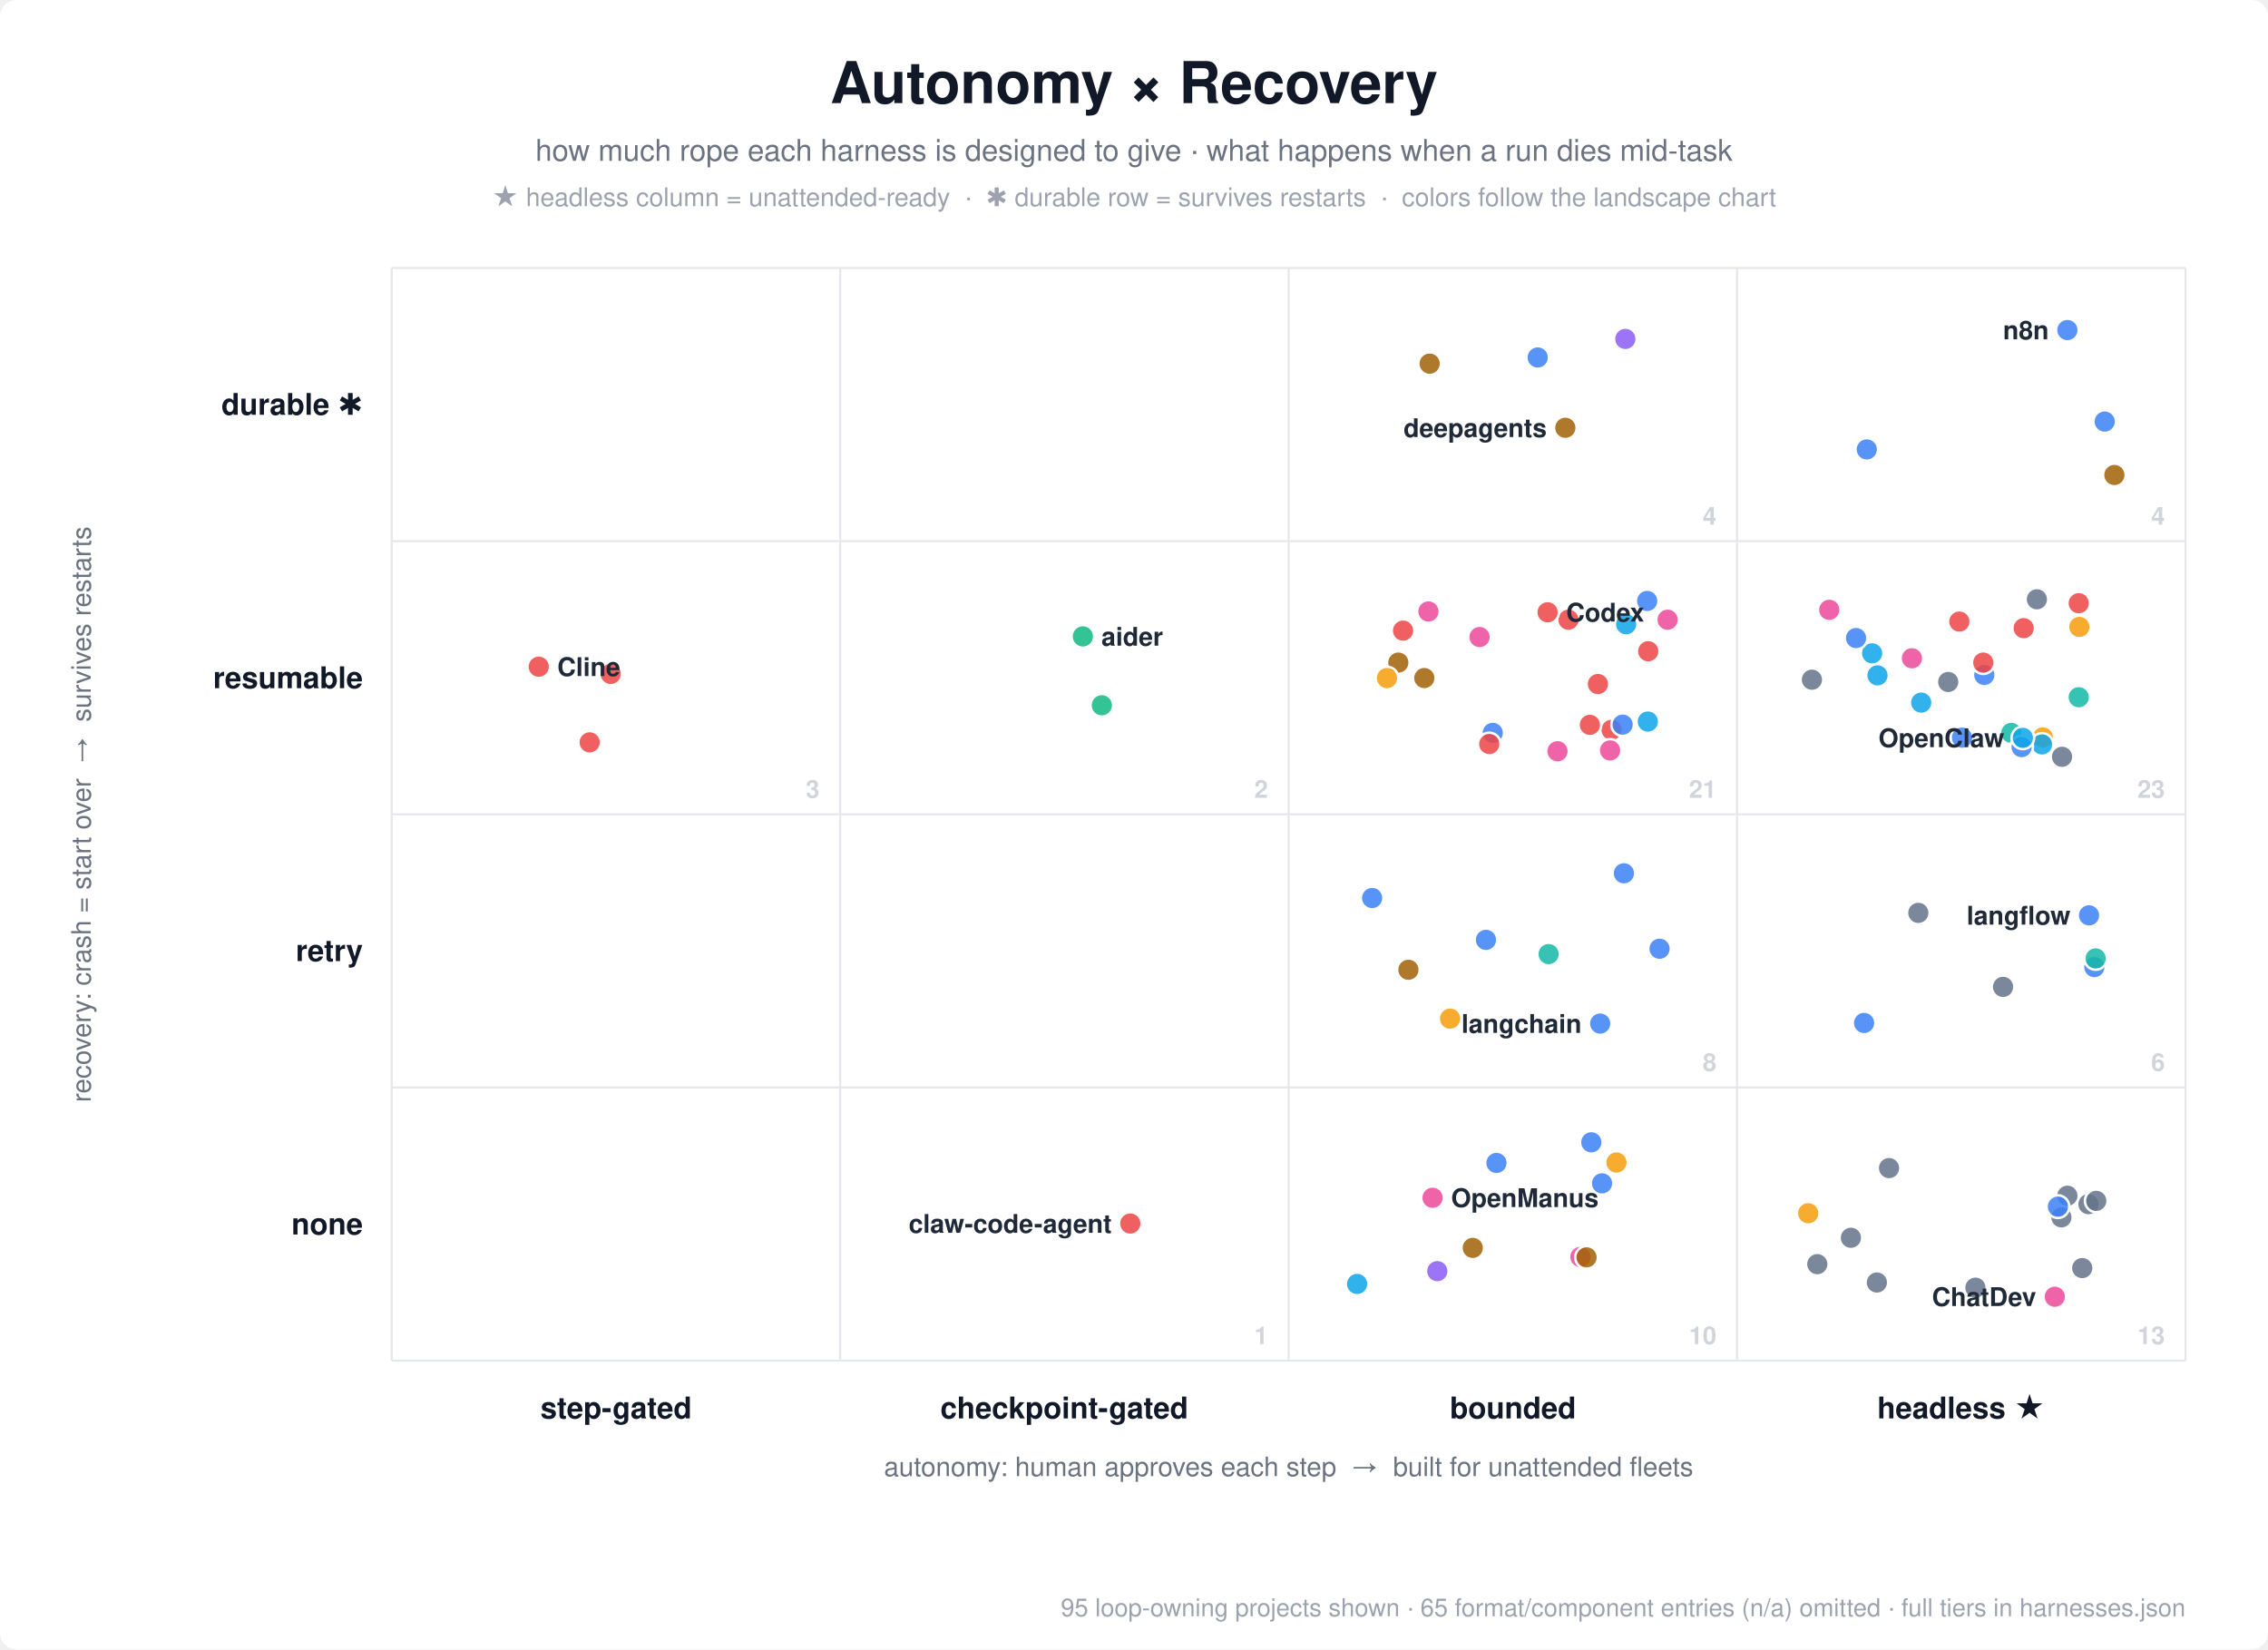
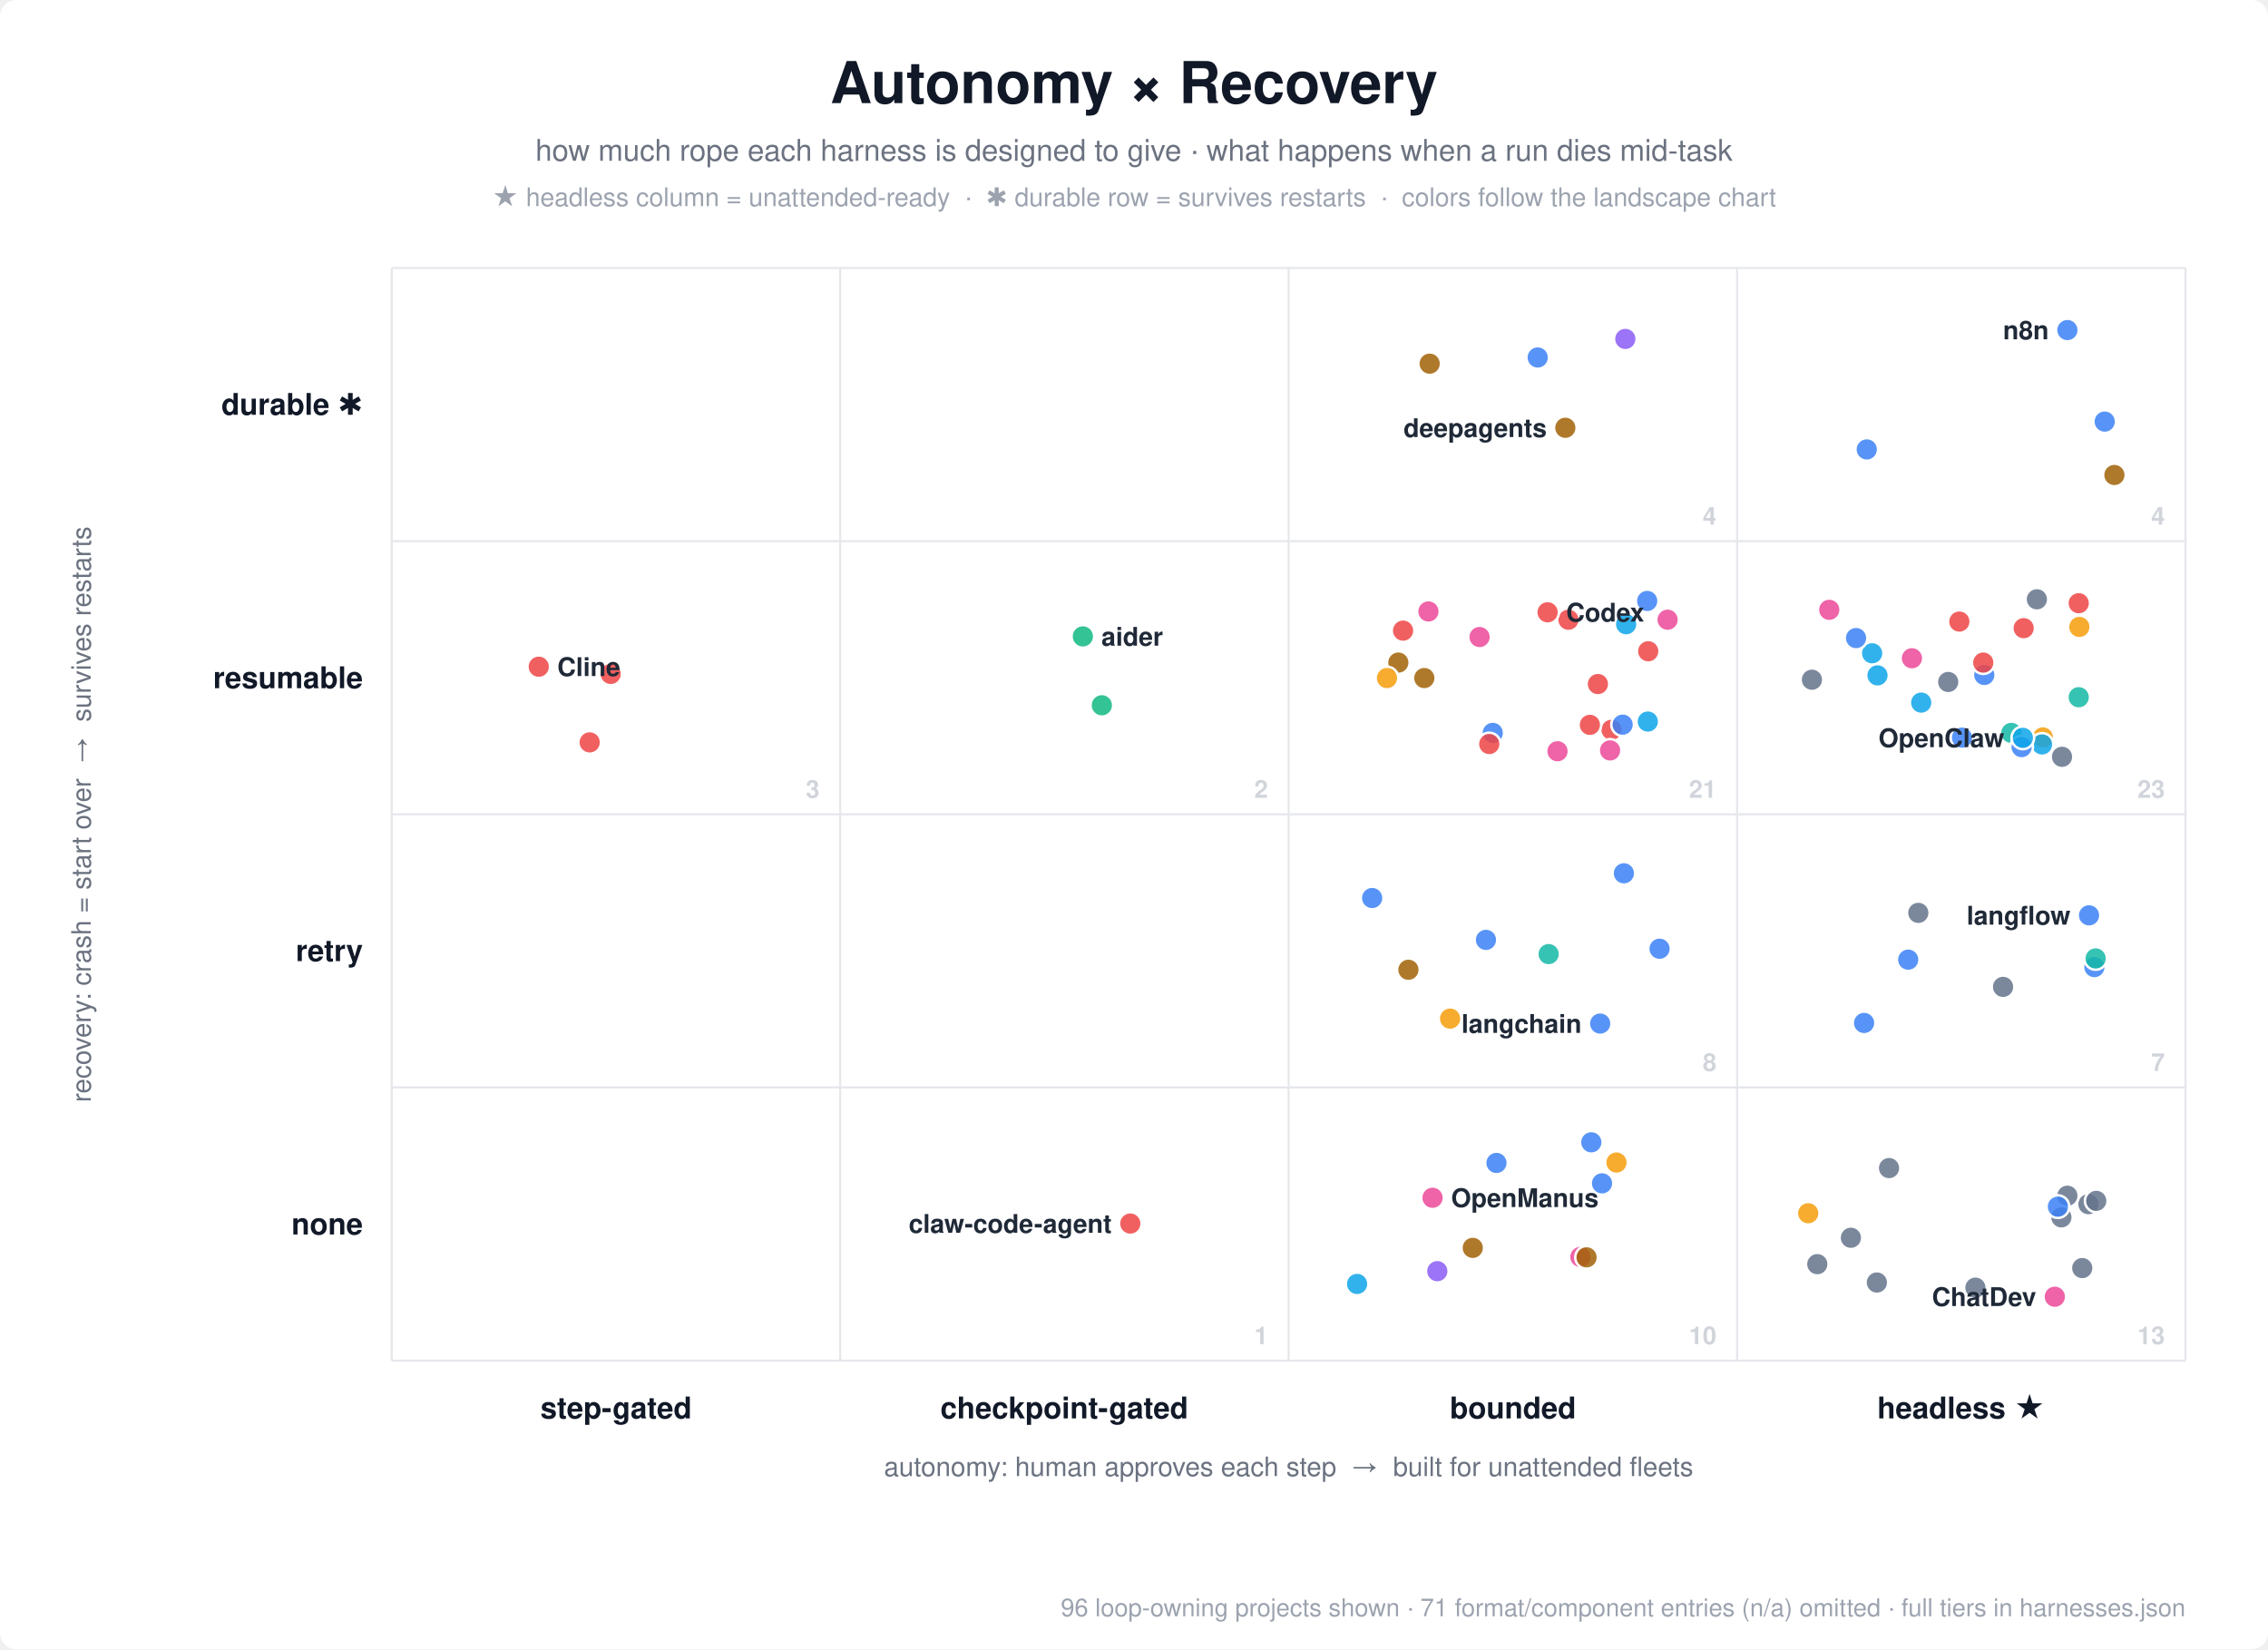
<svg xmlns="http://www.w3.org/2000/svg" viewBox="0 0 1100 800" font-family="-apple-system, 'Segoe UI', Helvetica, Arial, sans-serif">
  <rect width="1100" height="800" fill="#ffffff" rx="8" />
  <text x="550.0" y="50" text-anchor="middle" font-size="28" font-weight="700" fill="#111827">Autonomy × Recovery</text>
  <text x="550.0" y="78" text-anchor="middle" font-size="14.5" fill="#6b7280">how much rope each harness is designed to give · what happens when a run dies mid-task</text>
  <text x="550.0" y="100" text-anchor="middle" font-size="12.5" fill="#9ca3af">★ headless column = unattended-ready  ·  ✱ durable row = survives restarts  ·  colors follow the landscape chart</text>
  <line x1="190.0" y1="130" x2="190.0" y2="660" stroke="#e5e7eb" stroke-width="1" />
  <line x1="407.5" y1="130" x2="407.5" y2="660" stroke="#e5e7eb" stroke-width="1" />
  <line x1="625.0" y1="130" x2="625.0" y2="660" stroke="#e5e7eb" stroke-width="1" />
  <line x1="842.5" y1="130" x2="842.5" y2="660" stroke="#e5e7eb" stroke-width="1" />
  <line x1="1060.0" y1="130" x2="1060.0" y2="660" stroke="#e5e7eb" stroke-width="1" />
  <line x1="190" y1="130.0" x2="1060" y2="130.0" stroke="#e5e7eb" stroke-width="1" />
  <line x1="190" y1="262.5" x2="1060" y2="262.5" stroke="#e5e7eb" stroke-width="1" />
  <line x1="190" y1="395.0" x2="1060" y2="395.0" stroke="#e5e7eb" stroke-width="1" />
  <line x1="190" y1="527.5" x2="1060" y2="527.5" stroke="#e5e7eb" stroke-width="1" />
  <line x1="190" y1="660.0" x2="1060" y2="660.0" stroke="#e5e7eb" stroke-width="1" />
  <text x="298.8" y="688" text-anchor="middle" font-size="14.5" font-weight="600" fill="#111827">step-gated</text>
  <text x="516.2" y="688" text-anchor="middle" font-size="14.5" font-weight="600" fill="#111827">checkpoint-gated</text>
  <text x="733.8" y="688" text-anchor="middle" font-size="14.5" font-weight="600" fill="#111827">bounded</text>
  <text x="951.2" y="688" text-anchor="middle" font-size="14.5" font-weight="600" fill="#111827">headless ★</text>
  <text x="625.0" y="716" text-anchor="middle" font-size="13" fill="#6b7280">autonomy: human approves each step  →  built for unattended fleets</text>
  <text x="176" y="598.8" text-anchor="end" font-size="14.5" font-weight="600" fill="#111827">none</text>
  <text x="176" y="466.2" text-anchor="end" font-size="14.5" font-weight="600" fill="#111827">retry</text>
  <text x="176" y="333.8" text-anchor="end" font-size="14.5" font-weight="600" fill="#111827">resumable</text>
  <text x="176" y="201.2" text-anchor="end" font-size="14.5" font-weight="600" fill="#111827">durable ✱</text>
  <text x="44" y="395" font-size="13" fill="#6b7280" transform="rotate(-90 44 395)" text-anchor="middle">recovery: crash = start over  →  survives restarts</text>
  <text x="832.5" y="652.0" text-anchor="end" font-size="12" fill="#d1d5db" font-weight="700">10</text>
  <text x="832.5" y="254.5" text-anchor="end" font-size="12" fill="#d1d5db" font-weight="700">4</text>
  <text x="832.5" y="387.0" text-anchor="end" font-size="12" fill="#d1d5db" font-weight="700">21</text>
  <text x="397.5" y="387.0" text-anchor="end" font-size="12" fill="#d1d5db" font-weight="700">3</text>
  <text x="1050.0" y="387.0" text-anchor="end" font-size="12" fill="#d1d5db" font-weight="700">23</text>
  <text x="615.0" y="652.0" text-anchor="end" font-size="12" fill="#d1d5db" font-weight="700">1</text>
  <text x="832.5" y="519.5" text-anchor="end" font-size="12" fill="#d1d5db" font-weight="700">8</text>
  <text x="1050.0" y="652.0" text-anchor="end" font-size="12" fill="#d1d5db" font-weight="700">13</text>
  <text x="1050.0" y="254.5" text-anchor="end" font-size="12" fill="#d1d5db" font-weight="700">4</text>
-   <text x="1050.0" y="519.5" text-anchor="end" font-size="12" fill="#d1d5db" font-weight="700">6</text>
+   <text x="1050.0" y="519.5" text-anchor="end" font-size="12" fill="#d1d5db" font-weight="700">7</text>
  <text x="615.0" y="387.0" text-anchor="end" font-size="12" fill="#d1d5db" font-weight="700">2</text>
  <circle cx="958.1" cy="624.6" r="5.5" fill="#64748b" fill-opacity="0.85" stroke="#ffffff" stroke-width="1.2" />
  <circle cx="931.8" cy="340.8" r="5.5" fill="#0ea5e9" fill-opacity="0.85" stroke="#ffffff" stroke-width="1.2" />
  <circle cx="916.2" cy="566.6" r="5.5" fill="#64748b" fill-opacity="0.85" stroke="#ffffff" stroke-width="1.2" />
  <circle cx="897.7" cy="600.4" r="5.5" fill="#64748b" fill-opacity="0.85" stroke="#ffffff" stroke-width="1.2" />
  <circle cx="703.3" cy="494.1" r="5.5" fill="#f59e0b" fill-opacity="0.85" stroke="#ffffff" stroke-width="1.2" />
  <circle cx="1009.9" cy="615.1" r="5.5" fill="#64748b" fill-opacity="0.85" stroke="#ffffff" stroke-width="1.2" />
  <circle cx="725.8" cy="564.1" r="5.5" fill="#3b82f6" fill-opacity="0.85" stroke="#ffffff" stroke-width="1.2" />
  <circle cx="887.2" cy="295.8" r="5.5" fill="#ec4899" fill-opacity="0.85" stroke="#ffffff" stroke-width="1.2" />
  <circle cx="971.5" cy="478.7" r="5.5" fill="#64748b" fill-opacity="0.85" stroke="#ffffff" stroke-width="1.2" />
  <circle cx="784.0" cy="563.9" r="5.5" fill="#f59e0b" fill-opacity="0.85" stroke="#ffffff" stroke-width="1.2" />
  <circle cx="781.6" cy="354.0" r="5.5" fill="#ef4444" fill-opacity="0.85" stroke="#ffffff" stroke-width="1.2" />
  <circle cx="975.5" cy="355.5" r="5.5" fill="#14b8a6" fill-opacity="0.85" stroke="#ffffff" stroke-width="1.2" />
  <circle cx="777.0" cy="574.0" r="5.5" fill="#3b82f6" fill-opacity="0.85" stroke="#ffffff" stroke-width="1.2" />
  <circle cx="697.1" cy="616.6" r="5.5" fill="#8b5cf6" fill-opacity="0.85" stroke="#ffffff" stroke-width="1.2" />
  <circle cx="877.0" cy="588.5" r="5.5" fill="#f59e0b" fill-opacity="0.85" stroke="#ffffff" stroke-width="1.2" />
  <circle cx="548.2" cy="593.5" r="5.5" fill="#ef4444" fill-opacity="0.85" stroke="#ffffff" stroke-width="1.2" />
  <circle cx="788.3" cy="164.4" r="5.5" fill="#8b5cf6" fill-opacity="0.85" stroke="#ffffff" stroke-width="1.2" />
  <circle cx="881.4" cy="613.2" r="5.5" fill="#64748b" fill-opacity="0.85" stroke="#ffffff" stroke-width="1.2" />
  <circle cx="714.3" cy="605.3" r="5.5" fill="#a16207" fill-opacity="0.85" stroke="#ffffff" stroke-width="1.2" />
  <circle cx="878.8" cy="329.7" r="5.5" fill="#64748b" fill-opacity="0.85" stroke="#ffffff" stroke-width="1.2" />
  <circle cx="1012.9" cy="584.1" r="5.5" fill="#64748b" fill-opacity="0.85" stroke="#ffffff" stroke-width="1.2" />
  <circle cx="910.3" cy="622.1" r="5.5" fill="#64748b" fill-opacity="0.85" stroke="#ffffff" stroke-width="1.2" />
  <circle cx="930.4" cy="442.8" r="5.5" fill="#64748b" fill-opacity="0.85" stroke="#ffffff" stroke-width="1.2" />
  <circle cx="1016.7" cy="582.5" r="5.5" fill="#64748b" fill-opacity="0.85" stroke="#ffffff" stroke-width="1.2" />
  <circle cx="658.2" cy="622.8" r="5.5" fill="#0ea5e9" fill-opacity="0.85" stroke="#ffffff" stroke-width="1.2" />
  <circle cx="1002.7" cy="580.0" r="5.5" fill="#64748b" fill-opacity="0.85" stroke="#ffffff" stroke-width="1.2" />
  <circle cx="1000.1" cy="367.1" r="5.5" fill="#64748b" fill-opacity="0.85" stroke="#ffffff" stroke-width="1.2" />
  <circle cx="798.9" cy="291.5" r="5.5" fill="#3b82f6" fill-opacity="0.85" stroke="#ffffff" stroke-width="1.2" />
  <circle cx="999.8" cy="590.5" r="5.5" fill="#64748b" fill-opacity="0.85" stroke="#ffffff" stroke-width="1.2" />
  <circle cx="678.2" cy="321.4" r="5.5" fill="#a16207" fill-opacity="0.85" stroke="#ffffff" stroke-width="1.2" />
  <circle cx="787.6" cy="423.6" r="5.5" fill="#3b82f6" fill-opacity="0.85" stroke="#ffffff" stroke-width="1.2" />
  <circle cx="998.1" cy="585.3" r="5.5" fill="#3b82f6" fill-opacity="0.85" stroke="#ffffff" stroke-width="1.2" />
  <circle cx="1025.5" cy="230.4" r="5.5" fill="#a16207" fill-opacity="0.85" stroke="#ffffff" stroke-width="1.2" />
  <circle cx="987.9" cy="290.7" r="5.5" fill="#64748b" fill-opacity="0.85" stroke="#ffffff" stroke-width="1.2" />
  <circle cx="690.8" cy="328.9" r="5.5" fill="#a16207" fill-opacity="0.85" stroke="#ffffff" stroke-width="1.2" />
  <circle cx="724.0" cy="355.5" r="5.5" fill="#3b82f6" fill-opacity="0.85" stroke="#ffffff" stroke-width="1.2" />
  <circle cx="1015.8" cy="469.1" r="5.5" fill="#3b82f6" fill-opacity="0.85" stroke="#ffffff" stroke-width="1.2" />
  <circle cx="990.8" cy="357.7" r="5.5" fill="#f59e0b" fill-opacity="0.85" stroke="#ffffff" stroke-width="1.2" />
  <circle cx="1016.4" cy="464.9" r="5.5" fill="#14b8a6" fill-opacity="0.85" stroke="#ffffff" stroke-width="1.2" />
  <circle cx="672.7" cy="328.9" r="5.5" fill="#f59e0b" fill-opacity="0.85" stroke="#ffffff" stroke-width="1.2" />
  <circle cx="766.5" cy="609.7" r="5.5" fill="#ec4899" fill-opacity="0.85" stroke="#ffffff" stroke-width="1.2" />
  <circle cx="808.8" cy="300.6" r="5.5" fill="#ec4899" fill-opacity="0.85" stroke="#ffffff" stroke-width="1.2" />
  <circle cx="717.6" cy="309.0" r="5.5" fill="#ec4899" fill-opacity="0.85" stroke="#ffffff" stroke-width="1.2" />
  <circle cx="951.6" cy="357.8" r="5.5" fill="#3b82f6" fill-opacity="0.85" stroke="#ffffff" stroke-width="1.2" />
  <circle cx="799.2" cy="350.0" r="5.5" fill="#0ea5e9" fill-opacity="0.85" stroke="#ffffff" stroke-width="1.2" />
  <circle cx="944.9" cy="330.8" r="5.5" fill="#64748b" fill-opacity="0.85" stroke="#ffffff" stroke-width="1.2" />
  <circle cx="788.7" cy="302.8" r="5.5" fill="#0ea5e9" fill-opacity="0.85" stroke="#ffffff" stroke-width="1.2" />
  <circle cx="990.4" cy="361.1" r="5.5" fill="#0ea5e9" fill-opacity="0.85" stroke="#ffffff" stroke-width="1.2" />
  <circle cx="693.4" cy="176.4" r="5.5" fill="#a16207" fill-opacity="0.85" stroke="#ffffff" stroke-width="1.2" />
  <circle cx="1008.5" cy="304.1" r="5.5" fill="#f59e0b" fill-opacity="0.85" stroke="#ffffff" stroke-width="1.2" />
  <circle cx="980.5" cy="362.4" r="5.5" fill="#3b82f6" fill-opacity="0.85" stroke="#ffffff" stroke-width="1.2" />
  <circle cx="962.4" cy="327.4" r="5.5" fill="#3b82f6" fill-opacity="0.85" stroke="#ffffff" stroke-width="1.2" />
  <circle cx="771.8" cy="554.1" r="5.5" fill="#3b82f6" fill-opacity="0.85" stroke="#ffffff" stroke-width="1.2" />
  <circle cx="296.2" cy="326.9" r="5.5" fill="#ef4444" fill-opacity="0.85" stroke="#ffffff" stroke-width="1.2" />
  <circle cx="905.4" cy="218.0" r="5.5" fill="#3b82f6" fill-opacity="0.85" stroke="#ffffff" stroke-width="1.2" />
  <circle cx="683.1" cy="470.4" r="5.5" fill="#a16207" fill-opacity="0.85" stroke="#ffffff" stroke-width="1.2" />
  <circle cx="961.9" cy="321.4" r="5.5" fill="#ef4444" fill-opacity="0.85" stroke="#ffffff" stroke-width="1.2" />
  <circle cx="286.0" cy="360.1" r="5.5" fill="#ef4444" fill-opacity="0.85" stroke="#ffffff" stroke-width="1.2" />
  <circle cx="799.4" cy="315.9" r="5.5" fill="#ef4444" fill-opacity="0.85" stroke="#ffffff" stroke-width="1.2" />
  <circle cx="745.8" cy="173.4" r="5.5" fill="#3b82f6" fill-opacity="0.85" stroke="#ffffff" stroke-width="1.2" />
  <circle cx="760.7" cy="300.6" r="5.5" fill="#ef4444" fill-opacity="0.85" stroke="#ffffff" stroke-width="1.2" />
  <circle cx="722.3" cy="360.9" r="5.5" fill="#ef4444" fill-opacity="0.85" stroke="#ffffff" stroke-width="1.2" />
  <circle cx="720.7" cy="455.9" r="5.5" fill="#3b82f6" fill-opacity="0.85" stroke="#ffffff" stroke-width="1.2" />
  <circle cx="759.2" cy="207.5" r="5.5" fill="#a16207" fill-opacity="0.85" stroke="#ffffff" stroke-width="1.2" />
  <circle cx="769.5" cy="609.9" r="5.5" fill="#a16207" fill-opacity="0.85" stroke="#ffffff" stroke-width="1.2" />
  <circle cx="692.8" cy="296.6" r="5.5" fill="#ec4899" fill-opacity="0.85" stroke="#ffffff" stroke-width="1.2" />
  <circle cx="751.1" cy="462.8" r="5.5" fill="#14b8a6" fill-opacity="0.85" stroke="#ffffff" stroke-width="1.2" />
  <circle cx="996.6" cy="629.0" r="5.5" fill="#ec4899" fill-opacity="0.85" stroke="#ffffff" stroke-width="1.2" />
  <circle cx="534.4" cy="342.1" r="5.5" fill="#10b981" fill-opacity="0.85" stroke="#ffffff" stroke-width="1.2" />
  <circle cx="908.0" cy="316.9" r="5.5" fill="#0ea5e9" fill-opacity="0.85" stroke="#ffffff" stroke-width="1.2" />
  <circle cx="1020.8" cy="204.5" r="5.5" fill="#3b82f6" fill-opacity="0.85" stroke="#ffffff" stroke-width="1.2" />
  <circle cx="787.0" cy="351.5" r="5.5" fill="#3b82f6" fill-opacity="0.85" stroke="#ffffff" stroke-width="1.2" />
  <circle cx="525.2" cy="308.7" r="5.5" fill="#10b981" fill-opacity="0.85" stroke="#ffffff" stroke-width="1.2" />
  <circle cx="665.5" cy="435.6" r="5.5" fill="#3b82f6" fill-opacity="0.85" stroke="#ffffff" stroke-width="1.2" />
  <circle cx="1008.2" cy="292.6" r="5.5" fill="#ef4444" fill-opacity="0.85" stroke="#ffffff" stroke-width="1.2" />
+   <circle cx="925.5" cy="465.5" r="5.5" fill="#3b82f6" fill-opacity="0.85" stroke="#ffffff" stroke-width="1.2" />
  <circle cx="780.9" cy="364.0" r="5.5" fill="#ec4899" fill-opacity="0.85" stroke="#ffffff" stroke-width="1.2" />
  <circle cx="694.8" cy="581.0" r="5.5" fill="#ec4899" fill-opacity="0.85" stroke="#ffffff" stroke-width="1.2" />
  <circle cx="755.4" cy="364.4" r="5.5" fill="#ec4899" fill-opacity="0.85" stroke="#ffffff" stroke-width="1.2" />
  <circle cx="261.3" cy="323.4" r="5.5" fill="#ef4444" fill-opacity="0.85" stroke="#ffffff" stroke-width="1.2" />
  <circle cx="680.5" cy="305.9" r="5.5" fill="#ef4444" fill-opacity="0.85" stroke="#ffffff" stroke-width="1.2" />
  <circle cx="927.3" cy="319.3" r="5.5" fill="#ec4899" fill-opacity="0.85" stroke="#ffffff" stroke-width="1.2" />
  <circle cx="1008.2" cy="338.2" r="5.5" fill="#14b8a6" fill-opacity="0.85" stroke="#ffffff" stroke-width="1.2" />
  <circle cx="950.3" cy="301.5" r="5.5" fill="#ef4444" fill-opacity="0.85" stroke="#ffffff" stroke-width="1.2" />
  <circle cx="771.1" cy="351.6" r="5.5" fill="#ef4444" fill-opacity="0.85" stroke="#ffffff" stroke-width="1.2" />
  <circle cx="775.0" cy="331.8" r="5.5" fill="#ef4444" fill-opacity="0.85" stroke="#ffffff" stroke-width="1.2" />
  <circle cx="804.9" cy="460.2" r="5.5" fill="#3b82f6" fill-opacity="0.85" stroke="#ffffff" stroke-width="1.2" />
  <circle cx="750.6" cy="297.0" r="5.5" fill="#ef4444" fill-opacity="0.85" stroke="#ffffff" stroke-width="1.2" />
  <circle cx="776.1" cy="496.5" r="5.5" fill="#3b82f6" fill-opacity="0.85" stroke="#ffffff" stroke-width="1.2" />
  <circle cx="904.1" cy="496.2" r="5.5" fill="#3b82f6" fill-opacity="0.85" stroke="#ffffff" stroke-width="1.2" />
  <circle cx="1013.2" cy="444.0" r="5.5" fill="#3b82f6" fill-opacity="0.85" stroke="#ffffff" stroke-width="1.2" />
  <circle cx="900.2" cy="309.5" r="5.5" fill="#3b82f6" fill-opacity="0.85" stroke="#ffffff" stroke-width="1.2" />
  <circle cx="981.5" cy="304.7" r="5.5" fill="#ef4444" fill-opacity="0.85" stroke="#ffffff" stroke-width="1.2" />
  <circle cx="1002.7" cy="160.1" r="5.5" fill="#3b82f6" fill-opacity="0.85" stroke="#ffffff" stroke-width="1.2" />
  <circle cx="910.6" cy="327.6" r="5.5" fill="#0ea5e9" fill-opacity="0.85" stroke="#ffffff" stroke-width="1.2" />
  <circle cx="981.1" cy="357.9" r="5.5" fill="#0ea5e9" fill-opacity="0.85" stroke="#ffffff" stroke-width="1.2" />
  <text x="703.8" y="585.5" text-anchor="start" font-size="12.5" font-weight="600" fill="#1f2937">OpenManus</text>
  <text x="750.2" y="212.0" text-anchor="end" font-size="12.5" font-weight="600" fill="#1f2937">deepagents</text>
  <text x="759.6" y="301.5" text-anchor="start" font-size="12.5" font-weight="600" fill="#1f2937">Codex</text>
  <text x="270.3" y="327.9" text-anchor="start" font-size="12.5" font-weight="600" fill="#1f2937">Cline</text>
  <text x="972.1" y="362.4" text-anchor="end" font-size="12.5" font-weight="600" fill="#1f2937">OpenClaw</text>
  <text x="539.2" y="598.0" text-anchor="end" font-size="12.5" font-weight="600" fill="#1f2937">claw-code-agent</text>
  <text x="767.1" y="501.0" text-anchor="end" font-size="12.5" font-weight="600" fill="#1f2937">langchain</text>
  <text x="987.6" y="633.5" text-anchor="end" font-size="12.5" font-weight="600" fill="#1f2937">ChatDev</text>
  <text x="993.7" y="164.6" text-anchor="end" font-size="12.5" font-weight="600" fill="#1f2937">n8n</text>
  <text x="1004.2" y="448.5" text-anchor="end" font-size="12.5" font-weight="600" fill="#1f2937">langflow</text>
  <text x="534.2" y="313.2" text-anchor="start" font-size="12.5" font-weight="600" fill="#1f2937">aider</text>
-   <text x="1060" y="784" text-anchor="end" font-size="12" fill="#9ca3af">95 loop-owning projects shown · 65 format/component entries (n/a) omitted · full tiers in harnesses.json</text>
+   <text x="1060" y="784" text-anchor="end" font-size="12" fill="#9ca3af">96 loop-owning projects shown · 71 format/component entries (n/a) omitted · full tiers in harnesses.json</text>
</svg>
